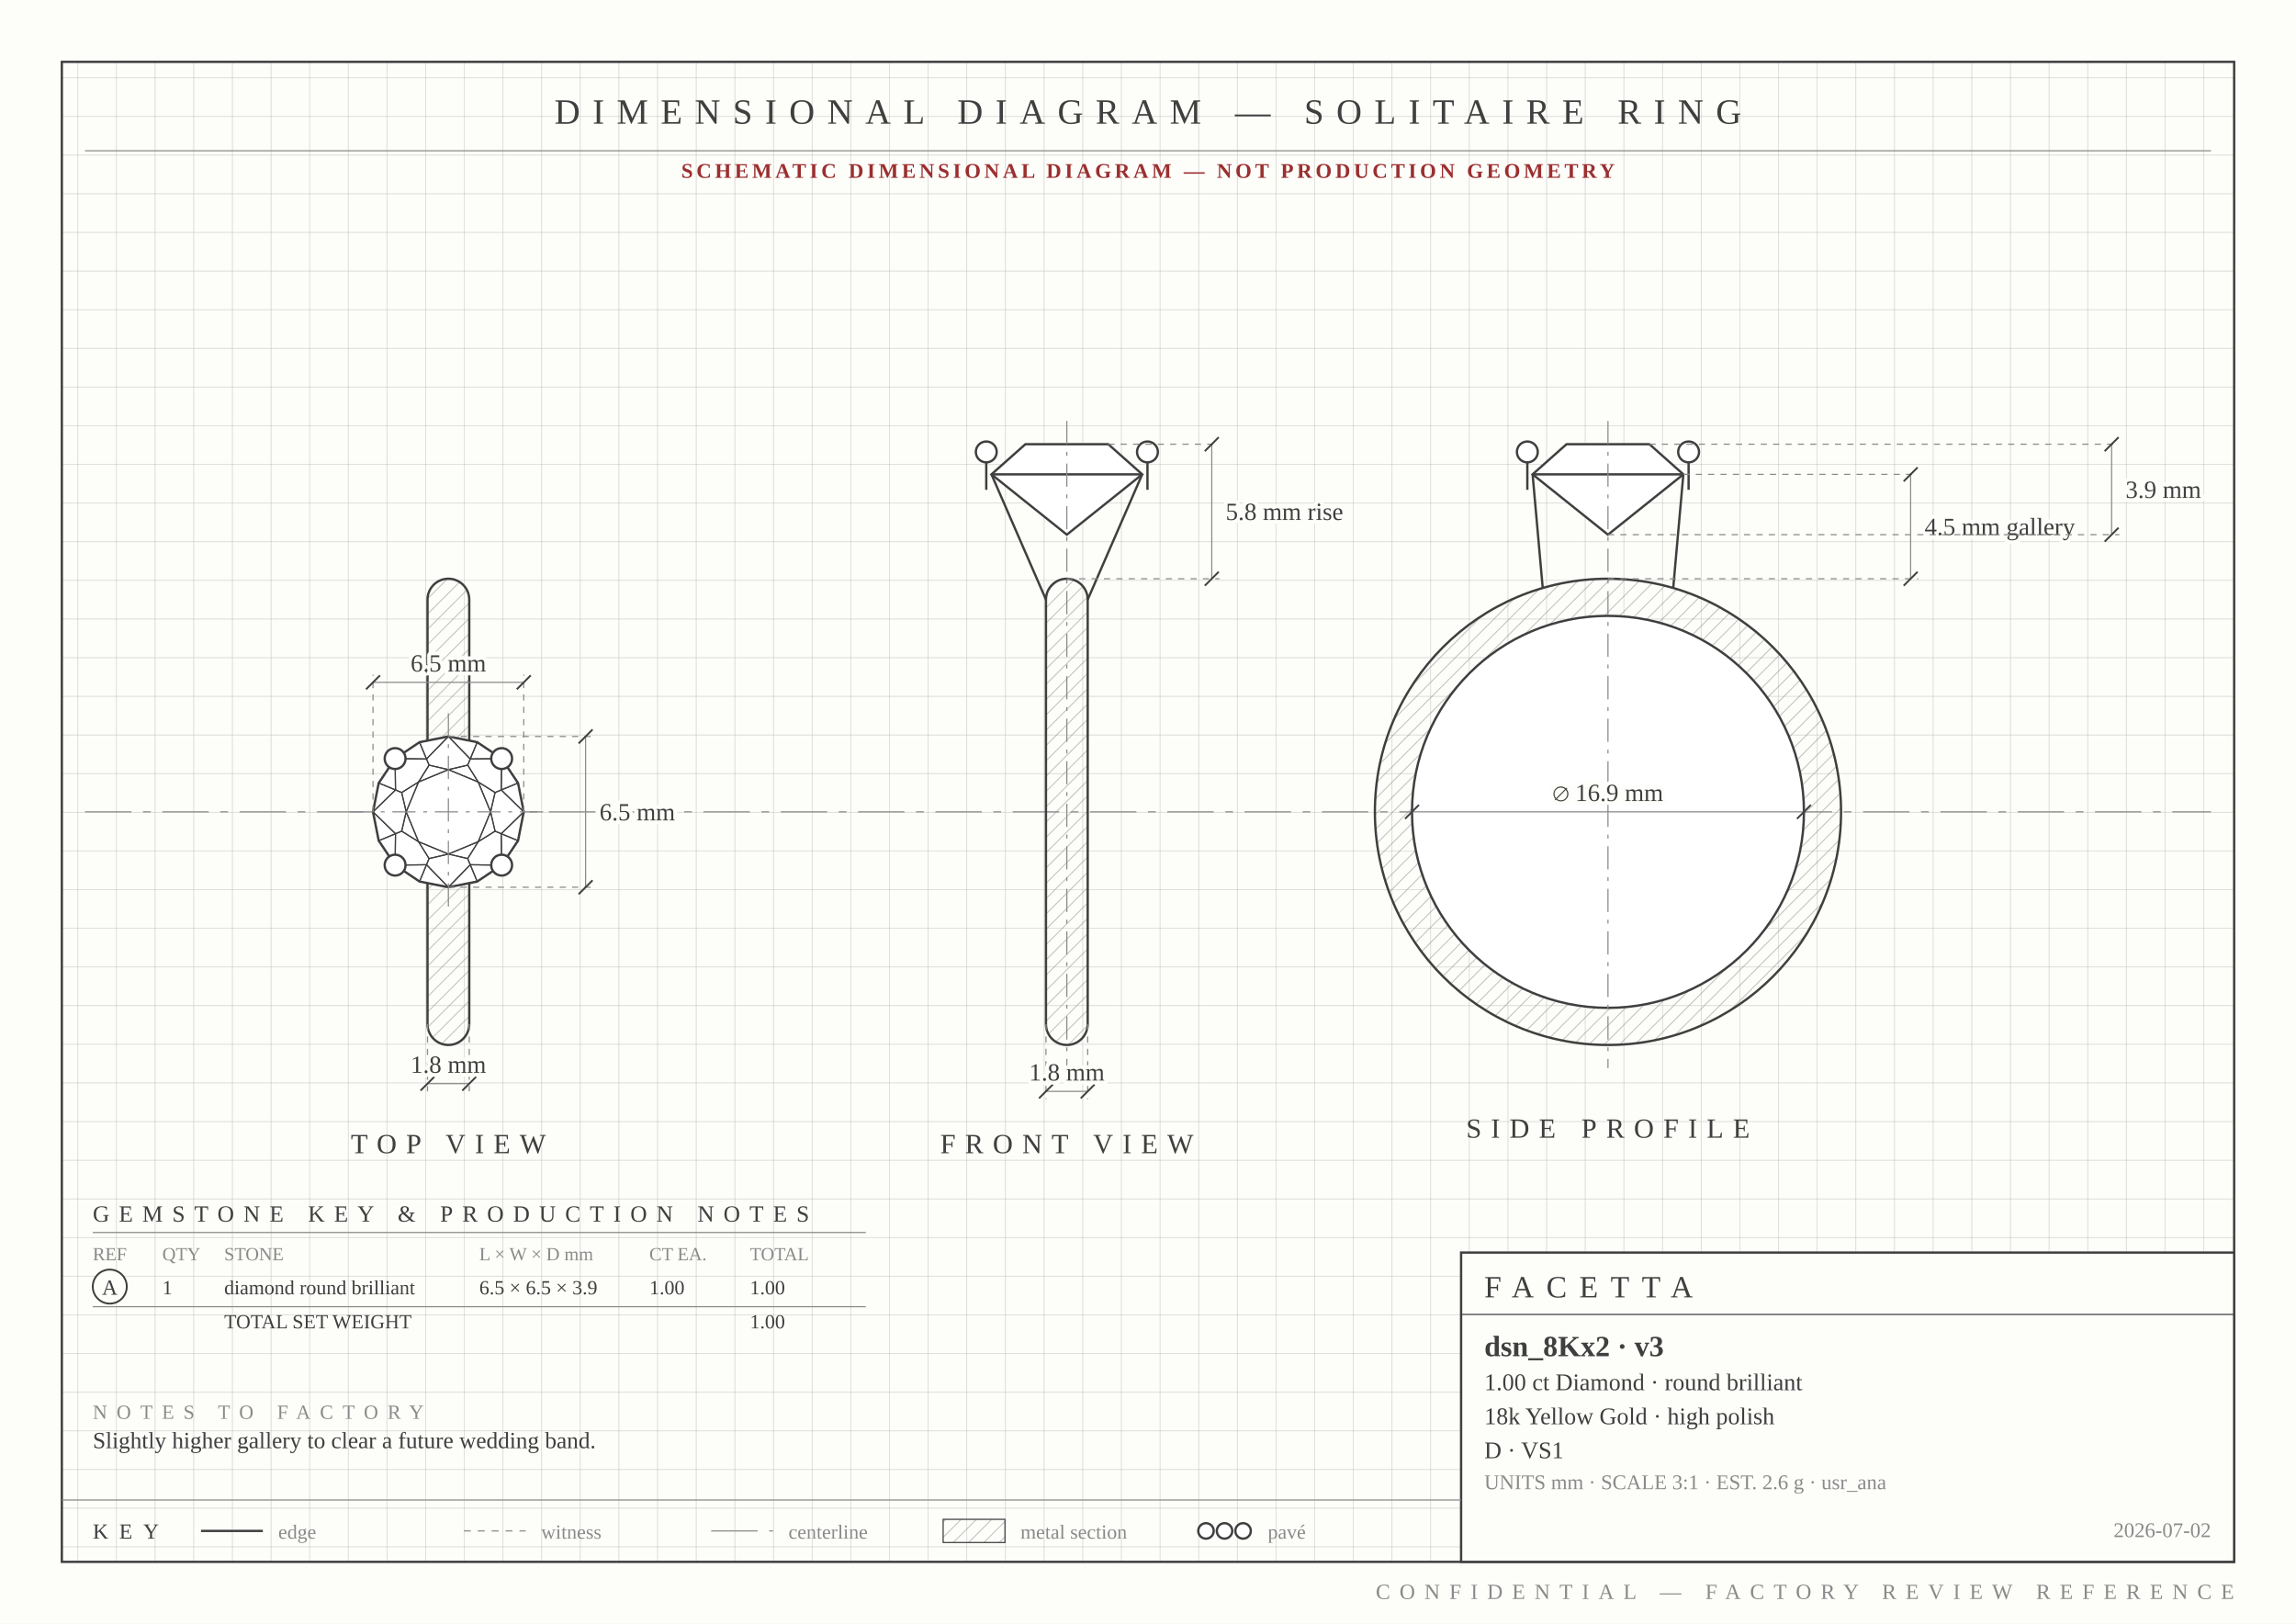
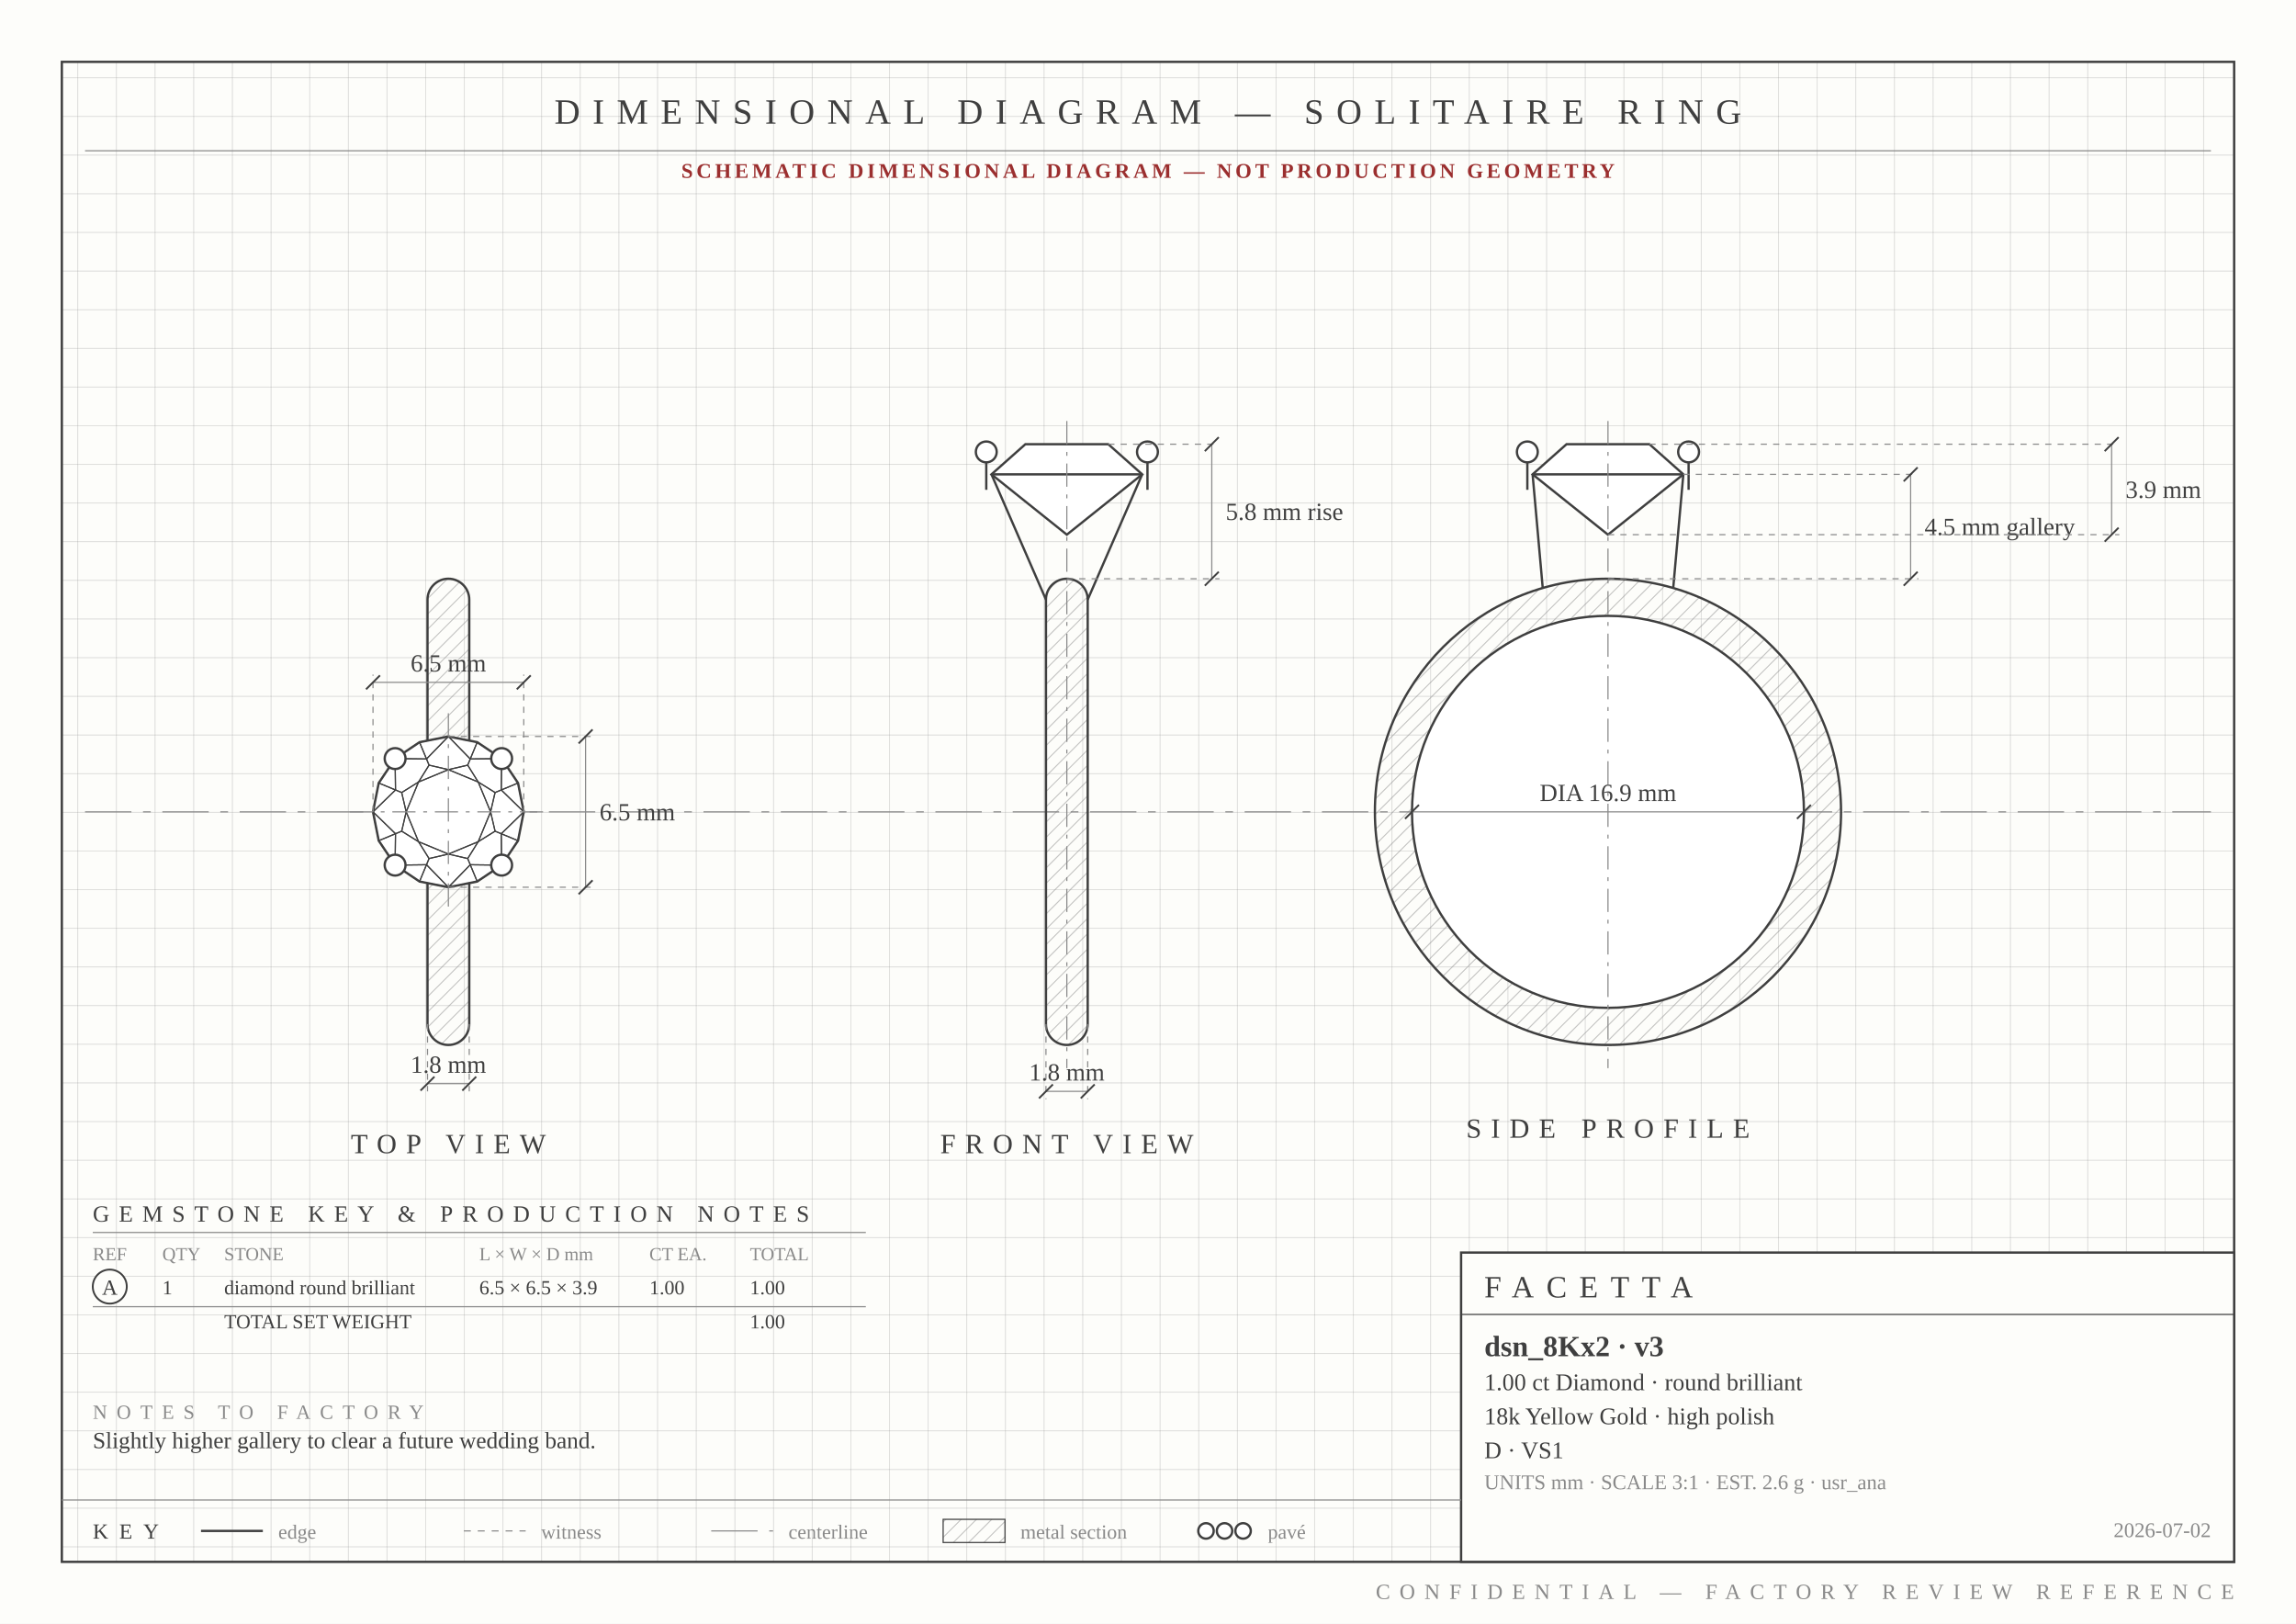
<svg xmlns="http://www.w3.org/2000/svg" viewBox="0 0 297 210" width="297mm" height="210mm" font-family="Georgia, 'Times New Roman', serif">
  <defs>
    <pattern id="hatch" width="1.4" height="1.4" patternTransform="rotate(45)" patternUnits="userSpaceOnUse">
      <line x1="0" y1="0" x2="0" y2="1.4" stroke="#8a8a8a" stroke-width="0.12" />
    </pattern>
    <pattern id="grid" width="5" height="5" patternUnits="userSpaceOnUse">
      <line x1="0" y1="0" x2="5" y2="0" stroke="#8a8a8a" stroke-width="0.06" />
      <line x1="0" y1="0" x2="0" y2="5" stroke="#8a8a8a" stroke-width="0.06" />
    </pattern>
  </defs>
  <rect x="0" y="0" width="297" height="210" fill="#fdfdfa" />
  <rect x="8" y="8" width="281" height="194" fill="url(#grid)" stroke="#3f3f3f" stroke-width="0.3" />
  <text x="148.50" y="16.00" font-family="Georgia, 'Times New Roman', serif" font-size="4.6" fill="#3f3f3f" text-anchor="middle" letter-spacing="1.6">DIMENSIONAL DIAGRAM — SOLITAIRE RING</text>
  <line x1="11.00" y1="19.50" x2="286.00" y2="19.50" stroke="#8a8a8a" stroke-width="0.15" />
  <text x="148.50" y="23.00" font-family="Georgia, 'Times New Roman', serif" font-size="2.7" fill="#9b2f2f" text-anchor="middle" font-weight="bold" letter-spacing="0.45">SCHEMATIC DIMENSIONAL DIAGRAM — NOT PRODUCTION GEOMETRY</text>
  <line x1="11.00" y1="105.00" x2="286.00" y2="105.00" stroke="#8a8a8a" stroke-width="0.15" stroke-dasharray="6 1.5 1 1.5" />
  <rect x="55.30" y="74.85" width="5.40" height="60.30" rx="2.70" fill="url(#hatch)" stroke="#3f3f3f" stroke-width="0.3" />
  <polygon points="48.25,105.00 48.25,105.00 48.25,105.00 48.99,101.27 51.11,98.11 54.27,95.99 58.00,95.25 58.00,95.25 58.00,95.25 58.00,95.25 58.00,95.25 61.73,95.99 64.89,98.11 67.01,101.27 67.75,105.00 67.75,105.00 67.75,105.00 67.75,105.00 67.75,105.00 67.01,108.73 64.89,111.89 61.73,114.01 58.00,114.75 58.00,114.75 58.00,114.75 58.00,114.75 58.00,114.75 54.27,114.01 51.11,111.89 48.99,108.73 48.25,105.00 48.25,105.00" fill="#ffffff" stroke="#3f3f3f" stroke-width="0.3" />
  <polygon points="48.25,105.00 48.25,105.00 51.16,102.17 51.96,102.50 52.54,105.00 52.54,105.00 51.96,107.50 51.16,107.83 51.16,107.83 48.25,105.00" fill="none" stroke="#3f3f3f" stroke-width="0.15" />
  <polygon points="51.11,98.11 51.11,98.11 51.11,98.11 55.17,98.16 55.50,98.96 54.14,101.14 54.14,101.14 51.96,102.50 51.16,102.17 51.16,102.17" fill="none" stroke="#3f3f3f" stroke-width="0.15" />
  <polygon points="51.11,111.89 51.16,107.83 51.96,107.50 54.14,108.86 54.14,108.86 55.50,111.04 55.17,111.84 55.17,111.84 51.11,111.89 51.11,111.89" fill="none" stroke="#3f3f3f" stroke-width="0.15" />
  <polygon points="55.17,98.16 55.17,98.16 58.00,95.25 58.00,95.25 58.00,95.25 60.83,98.16 60.50,98.96 58.00,99.54 58.00,99.54 55.50,98.96" fill="none" stroke="#3f3f3f" stroke-width="0.15" />
  <polygon points="55.17,111.84 55.50,111.04 58.00,110.46 58.00,110.46 60.50,111.04 60.83,111.84 60.83,111.84 58.00,114.75 58.00,114.75 58.00,114.75" fill="none" stroke="#3f3f3f" stroke-width="0.15" />
  <polygon points="60.50,98.96 60.83,98.16 60.83,98.16 64.89,98.11 64.89,98.11 64.89,98.11 64.84,102.17 64.04,102.50 61.86,101.14 61.86,101.14" fill="none" stroke="#3f3f3f" stroke-width="0.15" />
  <polygon points="60.50,111.04 61.86,108.86 61.86,108.86 64.04,107.50 64.84,107.83 64.84,107.83 64.89,111.89 64.89,111.89 64.89,111.89 60.83,111.84" fill="none" stroke="#3f3f3f" stroke-width="0.15" />
  <polygon points="63.46,105.00 64.04,102.50 64.84,102.17 64.84,102.17 67.75,105.00 67.75,105.00 67.75,105.00 64.84,107.83 64.04,107.50 63.46,105.00" fill="none" stroke="#3f3f3f" stroke-width="0.15" />
  <polygon points="48.25,105.00 48.99,101.27 48.99,101.27 51.16,102.17 51.16,102.17" fill="none" stroke="#3f3f3f" stroke-width="0.15" />
  <polygon points="48.99,108.73 48.99,108.73 51.16,107.83 51.16,107.83 51.11,111.89" fill="none" stroke="#3f3f3f" stroke-width="0.15" />
  <polygon points="48.25,105.00 51.16,107.83 48.99,108.73" fill="none" stroke="#3f3f3f" stroke-width="0.15" />
  <polygon points="48.99,101.27 51.11,98.11 51.16,102.17" fill="none" stroke="#3f3f3f" stroke-width="0.15" />
  <polygon points="51.11,98.11 54.27,95.99 54.27,95.99 55.17,98.16 55.17,98.16" fill="none" stroke="#3f3f3f" stroke-width="0.15" />
  <polygon points="51.11,111.89 55.17,111.84 54.27,114.01" fill="none" stroke="#3f3f3f" stroke-width="0.15" />
  <polygon points="54.27,114.01 54.27,114.01 55.17,111.84 55.17,111.84 58.00,114.75" fill="none" stroke="#3f3f3f" stroke-width="0.15" />
  <polygon points="54.27,95.99 58.00,95.25 55.17,98.16" fill="none" stroke="#3f3f3f" stroke-width="0.15" />
  <polygon points="58.00,114.75 60.83,111.84 61.73,114.01" fill="none" stroke="#3f3f3f" stroke-width="0.15" />
  <polygon points="58.00,95.25 61.73,95.99 61.73,95.99 60.83,98.16 60.83,98.16" fill="none" stroke="#3f3f3f" stroke-width="0.15" />
  <polygon points="60.83,98.16 61.73,95.99 64.89,98.11" fill="none" stroke="#3f3f3f" stroke-width="0.15" />
  <polygon points="60.83,111.84 60.83,111.84 64.89,111.89 61.73,114.01 61.73,114.01" fill="none" stroke="#3f3f3f" stroke-width="0.15" />
  <polygon points="64.84,107.83 67.01,108.73 64.89,111.89" fill="none" stroke="#3f3f3f" stroke-width="0.15" />
  <polygon points="64.84,102.17 67.01,101.27 67.75,105.00" fill="none" stroke="#3f3f3f" stroke-width="0.15" />
  <polygon points="64.84,102.17 64.84,102.17 64.89,98.11 67.01,101.27 67.01,101.27" fill="none" stroke="#3f3f3f" stroke-width="0.15" />
  <polygon points="64.84,107.83 64.84,107.83 67.75,105.00 67.01,108.73 67.01,108.73" fill="none" stroke="#3f3f3f" stroke-width="0.15" />
  <polygon points="51.96,102.50 54.14,101.14 52.54,105.00" fill="none" stroke="#3f3f3f" stroke-width="0.15" />
  <polygon points="51.96,107.50 52.54,105.00 54.14,108.86" fill="none" stroke="#3f3f3f" stroke-width="0.15" />
  <polygon points="54.14,101.14 55.50,98.96 58.00,99.54" fill="none" stroke="#3f3f3f" stroke-width="0.15" />
  <polygon points="54.14,108.86 58.00,110.46 55.50,111.04" fill="none" stroke="#3f3f3f" stroke-width="0.15" />
  <polygon points="58.00,99.54 60.50,98.96 61.86,101.14" fill="none" stroke="#3f3f3f" stroke-width="0.15" />
  <polygon points="58.00,110.46 61.86,108.86 60.50,111.04" fill="none" stroke="#3f3f3f" stroke-width="0.15" />
  <polygon points="61.86,101.14 64.04,102.50 63.46,105.00" fill="none" stroke="#3f3f3f" stroke-width="0.15" />
  <polygon points="61.86,108.86 63.46,105.00 64.04,107.50" fill="none" stroke="#3f3f3f" stroke-width="0.15" />
  <polygon points="52.54,105.00 54.14,101.14 54.14,101.14 58.00,99.54 58.00,99.54 61.86,101.14 61.86,101.14 63.46,105.00 63.46,105.00 61.86,108.86 61.86,108.86 58.00,110.46 58.00,110.46 54.14,108.86 54.14,108.86 52.54,105.00" fill="none" stroke="#3f3f3f" stroke-width="0.15" />
  <line x1="58.00" y1="92.25" x2="58.00" y2="117.75" stroke="#8a8a8a" stroke-width="0.15" stroke-dasharray="3 1 0.5 1" />
  <line x1="45.25" y1="105.00" x2="70.75" y2="105.00" stroke="#8a8a8a" stroke-width="0.15" stroke-dasharray="3 1 0.5 1" />
  <circle cx="64.89" cy="111.89" r="1.35" fill="#ffffff" stroke="#3f3f3f" stroke-width="0.3" />
  <circle cx="51.11" cy="111.89" r="1.35" fill="#ffffff" stroke="#3f3f3f" stroke-width="0.3" />
  <circle cx="51.11" cy="98.11" r="1.35" fill="#ffffff" stroke="#3f3f3f" stroke-width="0.3" />
  <circle cx="64.89" cy="98.11" r="1.35" fill="#ffffff" stroke="#3f3f3f" stroke-width="0.3" />
  <line x1="48.25" y1="105.00" x2="48.25" y2="87.25" stroke="#8a8a8a" stroke-width="0.15" stroke-dasharray="0.8 0.8" />
  <line x1="67.75" y1="105.00" x2="67.75" y2="87.25" stroke="#8a8a8a" stroke-width="0.15" stroke-dasharray="0.8 0.8" />
  <line x1="48.25" y1="88.25" x2="67.75" y2="88.25" stroke="#8a8a8a" stroke-width="0.15" />
  <line x1="47.35" y1="89.15" x2="49.15" y2="87.35" stroke="#3f3f3f" stroke-width="0.24" />
  <line x1="66.85" y1="89.15" x2="68.65" y2="87.35" stroke="#3f3f3f" stroke-width="0.24" />
-   <text x="58.00" y="86.85" font-family="Georgia, 'Times New Roman', serif" font-size="3.2" fill="#3f3f3f" text-anchor="middle" stroke="#fdfdfa" stroke-width="1.0" stroke-linejoin="round" paint-order="stroke">6.5 mm</text>
+   <text x="58.00" y="86.85" font-family="Georgia, 'Times New Roman', serif" font-size="3.2" fill="#3f3f3f" text-anchor="middle">6.5 mm</text>
  <line x1="58.00" y1="95.25" x2="76.75" y2="95.25" stroke="#8a8a8a" stroke-width="0.15" stroke-dasharray="0.8 0.8" />
  <line x1="58.00" y1="114.75" x2="76.75" y2="114.75" stroke="#8a8a8a" stroke-width="0.15" stroke-dasharray="0.8 0.8" />
  <line x1="75.75" y1="95.25" x2="75.75" y2="114.75" stroke="#8a8a8a" stroke-width="0.15" />
  <line x1="74.85" y1="96.15" x2="76.65" y2="94.35" stroke="#3f3f3f" stroke-width="0.24" />
  <line x1="74.85" y1="115.65" x2="76.65" y2="113.85" stroke="#3f3f3f" stroke-width="0.24" />
-   <text x="77.55" y="106.10" font-family="Georgia, 'Times New Roman', serif" font-size="3.2" fill="#3f3f3f" text-anchor="start" stroke="#fdfdfa" stroke-width="1.0" stroke-linejoin="round" paint-order="stroke">6.5 mm</text>
+   <text x="77.55" y="106.10" font-family="Georgia, 'Times New Roman', serif" font-size="3.2" fill="#3f3f3f" text-anchor="start">6.5 mm</text>
  <line x1="55.30" y1="132.45" x2="55.30" y2="141.15" stroke="#8a8a8a" stroke-width="0.15" stroke-dasharray="0.8 0.8" />
  <line x1="60.70" y1="132.45" x2="60.70" y2="141.15" stroke="#8a8a8a" stroke-width="0.15" stroke-dasharray="0.8 0.8" />
  <line x1="55.30" y1="140.15" x2="60.70" y2="140.15" stroke="#8a8a8a" stroke-width="0.15" />
  <line x1="54.40" y1="141.05" x2="56.20" y2="139.25" stroke="#3f3f3f" stroke-width="0.24" />
  <line x1="59.80" y1="141.05" x2="61.60" y2="139.25" stroke="#3f3f3f" stroke-width="0.24" />
-   <text x="58.00" y="138.75" font-family="Georgia, 'Times New Roman', serif" font-size="3.2" fill="#3f3f3f" text-anchor="middle" stroke="#fdfdfa" stroke-width="1.0" stroke-linejoin="round" paint-order="stroke">1.8 mm</text>
+   <text x="58.00" y="138.75" font-family="Georgia, 'Times New Roman', serif" font-size="3.2" fill="#3f3f3f" text-anchor="middle">1.8 mm</text>
  <text x="58.00" y="149.15" font-family="Georgia, 'Times New Roman', serif" font-size="3.6" fill="#3f3f3f" text-anchor="middle" letter-spacing="1.2">TOP VIEW</text>
  <rect x="135.30" y="74.85" width="5.40" height="60.30" rx="2.70" fill="url(#hatch)" stroke="#3f3f3f" stroke-width="0.3" />
  <line x1="135.30" y1="77.55" x2="128.25" y2="61.35" stroke="#3f3f3f" stroke-width="0.3" />
  <line x1="140.70" y1="77.55" x2="147.75" y2="61.35" stroke="#3f3f3f" stroke-width="0.3" />
  <polygon points="132.64,57.45 143.36,57.45 147.75,61.35 138.00,69.15 128.25,61.35" fill="#ffffff" stroke="#3f3f3f" stroke-width="0.3" />
  <line x1="128.25" y1="61.35" x2="147.75" y2="61.35" stroke="#3f3f3f" stroke-width="0.3" />
  <line x1="138.00" y1="54.45" x2="138.00" y2="138.15" stroke="#8a8a8a" stroke-width="0.15" stroke-dasharray="3 1 0.5 1" />
  <line x1="127.58" y1="63.35" x2="127.58" y2="58.45" stroke="#3f3f3f" stroke-width="0.3" />
  <circle cx="127.58" cy="58.45" r="1.35" fill="#ffffff" stroke="#3f3f3f" stroke-width="0.3" />
  <line x1="148.43" y1="63.35" x2="148.43" y2="58.45" stroke="#3f3f3f" stroke-width="0.3" />
  <circle cx="148.43" cy="58.45" r="1.35" fill="#ffffff" stroke="#3f3f3f" stroke-width="0.3" />
  <line x1="143.36" y1="57.45" x2="157.75" y2="57.45" stroke="#8a8a8a" stroke-width="0.15" stroke-dasharray="0.8 0.8" />
  <line x1="138.00" y1="74.85" x2="157.75" y2="74.85" stroke="#8a8a8a" stroke-width="0.15" stroke-dasharray="0.8 0.8" />
  <line x1="156.75" y1="57.45" x2="156.75" y2="74.85" stroke="#8a8a8a" stroke-width="0.15" />
  <line x1="155.85" y1="58.35" x2="157.65" y2="56.55" stroke="#3f3f3f" stroke-width="0.24" />
  <line x1="155.85" y1="75.75" x2="157.65" y2="73.95" stroke="#3f3f3f" stroke-width="0.24" />
-   <text x="158.55" y="67.25" font-family="Georgia, 'Times New Roman', serif" font-size="3.2" fill="#3f3f3f" text-anchor="start" stroke="#fdfdfa" stroke-width="1.0" stroke-linejoin="round" paint-order="stroke">5.8 mm rise</text>
+   <text x="158.55" y="67.25" font-family="Georgia, 'Times New Roman', serif" font-size="3.2" fill="#3f3f3f" text-anchor="start">5.8 mm rise</text>
  <line x1="135.30" y1="132.45" x2="135.30" y2="142.15" stroke="#8a8a8a" stroke-width="0.15" stroke-dasharray="0.8 0.8" />
  <line x1="140.70" y1="132.45" x2="140.70" y2="142.15" stroke="#8a8a8a" stroke-width="0.15" stroke-dasharray="0.8 0.8" />
  <line x1="135.30" y1="141.15" x2="140.70" y2="141.15" stroke="#8a8a8a" stroke-width="0.15" />
  <line x1="134.40" y1="142.05" x2="136.20" y2="140.25" stroke="#3f3f3f" stroke-width="0.24" />
  <line x1="139.80" y1="142.05" x2="141.60" y2="140.25" stroke="#3f3f3f" stroke-width="0.24" />
-   <text x="138.00" y="139.75" font-family="Georgia, 'Times New Roman', serif" font-size="3.2" fill="#3f3f3f" text-anchor="middle" stroke="#fdfdfa" stroke-width="1.0" stroke-linejoin="round" paint-order="stroke">1.8 mm</text>
+   <text x="138.00" y="139.75" font-family="Georgia, 'Times New Roman', serif" font-size="3.2" fill="#3f3f3f" text-anchor="middle">1.8 mm</text>
  <text x="138.00" y="149.15" font-family="Georgia, 'Times New Roman', serif" font-size="3.6" fill="#3f3f3f" text-anchor="middle" letter-spacing="1.2">FRONT VIEW</text>
  <circle cx="208.00" cy="105.00" r="30.15" fill="url(#hatch)" stroke="#3f3f3f" stroke-width="0.3" />
  <circle cx="208.00" cy="105.00" r="25.35" fill="#ffffff" stroke="#3f3f3f" stroke-width="0.3" />
  <line x1="199.56" y1="76.05" x2="198.25" y2="61.35" stroke="#3f3f3f" stroke-width="0.3" />
  <line x1="216.44" y1="76.05" x2="217.75" y2="61.35" stroke="#3f3f3f" stroke-width="0.3" />
  <polygon points="202.64,57.45 213.36,57.45 217.75,61.35 208.00,69.15 198.25,61.35" fill="#ffffff" stroke="#3f3f3f" stroke-width="0.3" />
  <line x1="198.25" y1="61.35" x2="217.75" y2="61.35" stroke="#3f3f3f" stroke-width="0.3" />
  <line x1="208.00" y1="54.45" x2="208.00" y2="138.15" stroke="#8a8a8a" stroke-width="0.15" stroke-dasharray="3 1 0.5 1" />
  <line x1="197.57" y1="63.35" x2="197.57" y2="58.45" stroke="#3f3f3f" stroke-width="0.3" />
  <circle cx="197.57" cy="58.45" r="1.35" fill="#ffffff" stroke="#3f3f3f" stroke-width="0.3" />
  <line x1="218.43" y1="63.35" x2="218.43" y2="58.45" stroke="#3f3f3f" stroke-width="0.3" />
  <circle cx="218.43" cy="58.45" r="1.35" fill="#ffffff" stroke="#3f3f3f" stroke-width="0.3" />
  <line x1="182.65" y1="105.00" x2="233.35" y2="105.00" stroke="#8a8a8a" stroke-width="0.15" />
  <line x1="181.75" y1="105.90" x2="183.55" y2="104.10" stroke="#3f3f3f" stroke-width="0.24" />
  <line x1="232.45" y1="105.90" x2="234.25" y2="104.10" stroke="#3f3f3f" stroke-width="0.24" />
-   <text x="208.00" y="103.60" font-family="Georgia, 'Times New Roman', serif" font-size="3.2" fill="#3f3f3f" text-anchor="middle" stroke="#fdfdfa" stroke-width="1.0" stroke-linejoin="round" paint-order="stroke">⌀ 16.9 mm</text>
+   <text x="208.00" y="103.60" font-family="Georgia, 'Times New Roman', serif" font-size="3.2" fill="#3f3f3f" text-anchor="middle">DIA 16.9 mm</text>
  <line x1="217.75" y1="61.35" x2="248.15" y2="61.35" stroke="#8a8a8a" stroke-width="0.15" stroke-dasharray="0.8 0.8" />
  <line x1="208.00" y1="74.85" x2="248.15" y2="74.85" stroke="#8a8a8a" stroke-width="0.15" stroke-dasharray="0.8 0.8" />
  <line x1="247.15" y1="61.35" x2="247.15" y2="74.85" stroke="#8a8a8a" stroke-width="0.15" />
  <line x1="246.25" y1="62.25" x2="248.05" y2="60.45" stroke="#3f3f3f" stroke-width="0.24" />
  <line x1="246.25" y1="75.75" x2="248.05" y2="73.95" stroke="#3f3f3f" stroke-width="0.24" />
-   <text x="248.95" y="69.20" font-family="Georgia, 'Times New Roman', serif" font-size="3.2" fill="#3f3f3f" text-anchor="start" stroke="#fdfdfa" stroke-width="1.0" stroke-linejoin="round" paint-order="stroke">4.5 mm gallery</text>
+   <text x="248.95" y="69.20" font-family="Georgia, 'Times New Roman', serif" font-size="3.2" fill="#3f3f3f" text-anchor="start">4.5 mm gallery</text>
  <line x1="213.36" y1="57.45" x2="274.15" y2="57.45" stroke="#8a8a8a" stroke-width="0.15" stroke-dasharray="0.8 0.8" />
  <line x1="208.00" y1="69.15" x2="274.15" y2="69.15" stroke="#8a8a8a" stroke-width="0.15" stroke-dasharray="0.8 0.8" />
  <line x1="273.15" y1="57.45" x2="273.15" y2="69.15" stroke="#8a8a8a" stroke-width="0.15" />
  <line x1="272.25" y1="58.35" x2="274.05" y2="56.55" stroke="#3f3f3f" stroke-width="0.24" />
  <line x1="272.25" y1="70.05" x2="274.05" y2="68.25" stroke="#3f3f3f" stroke-width="0.24" />
-   <text x="274.95" y="64.40" font-family="Georgia, 'Times New Roman', serif" font-size="3.2" fill="#3f3f3f" text-anchor="start" stroke="#fdfdfa" stroke-width="1.0" stroke-linejoin="round" paint-order="stroke">3.9 mm</text>
+   <text x="274.95" y="64.40" font-family="Georgia, 'Times New Roman', serif" font-size="3.2" fill="#3f3f3f" text-anchor="start">3.9 mm</text>
  <text x="208.00" y="147.15" font-family="Georgia, 'Times New Roman', serif" font-size="3.6" fill="#3f3f3f" text-anchor="middle" letter-spacing="1.2">SIDE PROFILE</text>
  <text x="12.00" y="158.00" font-family="Georgia, 'Times New Roman', serif" font-size="3.0" fill="#3f3f3f" text-anchor="start" letter-spacing="1.2">GEMSTONE KEY &amp; PRODUCTION NOTES</text>
  <line x1="12.00" y1="159.40" x2="112.00" y2="159.40" stroke="#8a8a8a" stroke-width="0.15" />
  <text x="12.00" y="163.00" font-family="Georgia, 'Times New Roman', serif" font-size="2.4" fill="#8a8a8a" text-anchor="start">REF</text>
  <text x="21.00" y="163.00" font-family="Georgia, 'Times New Roman', serif" font-size="2.4" fill="#8a8a8a" text-anchor="start">QTY</text>
  <text x="29.00" y="163.00" font-family="Georgia, 'Times New Roman', serif" font-size="2.4" fill="#8a8a8a" text-anchor="start">STONE</text>
  <text x="62.00" y="163.00" font-family="Georgia, 'Times New Roman', serif" font-size="2.4" fill="#8a8a8a" text-anchor="start">L × W × D mm</text>
  <text x="84.00" y="163.00" font-family="Georgia, 'Times New Roman', serif" font-size="2.4" fill="#8a8a8a" text-anchor="start">CT EA.</text>
  <text x="97.00" y="163.00" font-family="Georgia, 'Times New Roman', serif" font-size="2.4" fill="#8a8a8a" text-anchor="start">TOTAL</text>
  <circle cx="14.20" cy="166.40" r="2.2" fill="#fdfdfa" stroke="#3f3f3f" stroke-width="0.24" />
  <text x="14.20" y="167.45" font-family="Georgia, 'Times New Roman', serif" font-size="2.8" fill="#3f3f3f" text-anchor="middle">A</text>
  <text x="21.00" y="167.40" font-family="Georgia, 'Times New Roman', serif" font-size="2.6" fill="#3f3f3f" text-anchor="start">1</text>
  <text x="29.00" y="167.40" font-family="Georgia, 'Times New Roman', serif" font-size="2.6" fill="#3f3f3f" text-anchor="start">diamond round brilliant</text>
  <text x="62.00" y="167.40" font-family="Georgia, 'Times New Roman', serif" font-size="2.6" fill="#3f3f3f" text-anchor="start">6.5 × 6.5 × 3.9</text>
  <text x="84.00" y="167.40" font-family="Georgia, 'Times New Roman', serif" font-size="2.6" fill="#3f3f3f" text-anchor="start">1.00</text>
  <text x="97.00" y="167.40" font-family="Georgia, 'Times New Roman', serif" font-size="2.6" fill="#3f3f3f" text-anchor="start">1.00</text>
  <line x1="12.00" y1="169.00" x2="112.00" y2="169.00" stroke="#8a8a8a" stroke-width="0.15" />
  <text x="29.00" y="171.80" font-family="Georgia, 'Times New Roman', serif" font-size="2.6" fill="#3f3f3f" text-anchor="start">TOTAL SET WEIGHT</text>
  <text x="97.00" y="171.80" font-family="Georgia, 'Times New Roman', serif" font-size="2.6" fill="#3f3f3f" text-anchor="start">1.00</text>
  <rect x="189.00" y="162.00" width="100" height="40" fill="#fdfdfa" stroke="#3f3f3f" stroke-width="0.3" />
  <line x1="189.00" y1="170.00" x2="289.00" y2="170.00" stroke="#3f3f3f" stroke-width="0.15" />
  <text x="192.00" y="167.80" font-family="Georgia, 'Times New Roman', serif" font-size="4.0" fill="#3f3f3f" text-anchor="start" letter-spacing="1.6">FACETTA</text>
  <text x="192.00" y="175.40" font-family="Georgia, 'Times New Roman', serif" font-size="3.8" fill="#3f3f3f" text-anchor="start" font-weight="bold">dsn_8Kx2  ·  v3</text>
  <text x="192.00" y="179.80" font-family="Georgia, 'Times New Roman', serif" font-size="3.1" fill="#3f3f3f" text-anchor="start">1.00 ct Diamond  ·  round brilliant</text>
  <text x="192.00" y="184.20" font-family="Georgia, 'Times New Roman', serif" font-size="3.1" fill="#3f3f3f" text-anchor="start">18k Yellow Gold  ·  high polish</text>
  <text x="192.00" y="188.60" font-family="Georgia, 'Times New Roman', serif" font-size="3.1" fill="#3f3f3f" text-anchor="start">D  ·  VS1</text>
  <text x="192.00" y="192.60" font-family="Georgia, 'Times New Roman', serif" font-size="2.7" fill="#8a8a8a" text-anchor="start">UNITS mm  ·  SCALE 3:1  ·  EST. 2.6 g  ·  usr_ana</text>
  <text x="286.00" y="198.80" font-family="Georgia, 'Times New Roman', serif" font-size="2.7" fill="#8a8a8a" text-anchor="end">2026-07-02</text>
  <line x1="8.00" y1="194.00" x2="189.00" y2="194.00" stroke="#8a8a8a" stroke-width="0.15" />
  <text x="12.00" y="199.00" font-family="Georgia, 'Times New Roman', serif" font-size="2.8" fill="#3f3f3f" text-anchor="start" letter-spacing="1.4">KEY</text>
  <line x1="26.00" y1="198.00" x2="34.00" y2="198.00" stroke="#3f3f3f" stroke-width="0.3" />
  <text x="36.00" y="199.00" font-family="Georgia, 'Times New Roman', serif" font-size="2.6" fill="#8a8a8a" text-anchor="start">edge</text>
  <line x1="60.00" y1="198.00" x2="68.00" y2="198.00" stroke="#8a8a8a" stroke-width="0.15" stroke-dasharray="0.9 0.9" />
  <text x="70.00" y="199.00" font-family="Georgia, 'Times New Roman', serif" font-size="2.6" fill="#8a8a8a" text-anchor="start">witness</text>
  <line x1="92.00" y1="198.00" x2="100.00" y2="198.00" stroke="#8a8a8a" stroke-width="0.15" stroke-dasharray="6 1.5 1 1.5" />
  <text x="102.00" y="199.00" font-family="Georgia, 'Times New Roman', serif" font-size="2.6" fill="#8a8a8a" text-anchor="start">centerline</text>
  <rect x="122.00" y="196.50" width="8" height="3" fill="url(#hatch)" stroke="#3f3f3f" stroke-width="0.15" />
  <text x="132.00" y="199.00" font-family="Georgia, 'Times New Roman', serif" font-size="2.6" fill="#8a8a8a" text-anchor="start">metal section</text>
  <circle cx="156.00" cy="198.00" r="1.00" fill="#ffffff" stroke="#3f3f3f" stroke-width="0.3" />
  <circle cx="158.40" cy="198.00" r="1.00" fill="#ffffff" stroke="#3f3f3f" stroke-width="0.3" />
  <circle cx="160.80" cy="198.00" r="1.00" fill="#ffffff" stroke="#3f3f3f" stroke-width="0.3" />
  <text x="164.00" y="199.00" font-family="Georgia, 'Times New Roman', serif" font-size="2.6" fill="#8a8a8a" text-anchor="start">pavé</text>
  <text x="12.00" y="183.50" font-family="Georgia, 'Times New Roman', serif" font-size="2.6" fill="#8a8a8a" text-anchor="start" letter-spacing="1.2">NOTES TO FACTORY</text>
  <text x="12.00" y="187.30" font-family="Georgia, 'Times New Roman', serif" font-size="3.0" fill="#3f3f3f" text-anchor="start">Slightly higher gallery to clear a future wedding band.</text>
  <text x="289.00" y="206.80" font-family="Georgia, 'Times New Roman', serif" font-size="2.8" fill="#8a8a8a" text-anchor="end" letter-spacing="1.2">CONFIDENTIAL — FACTORY REVIEW REFERENCE</text>
</svg>
